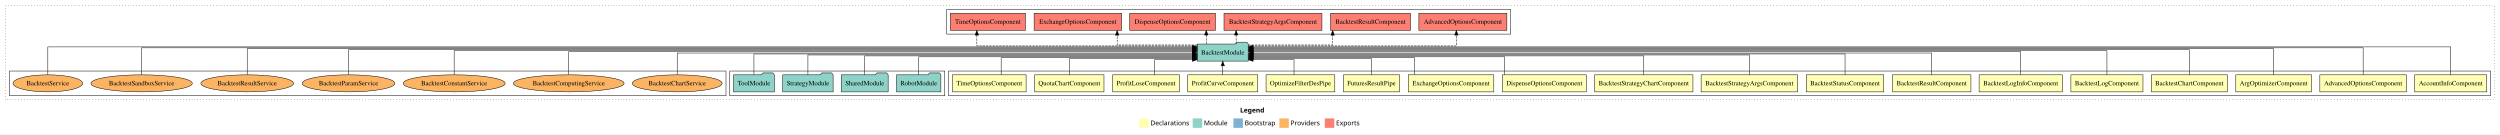
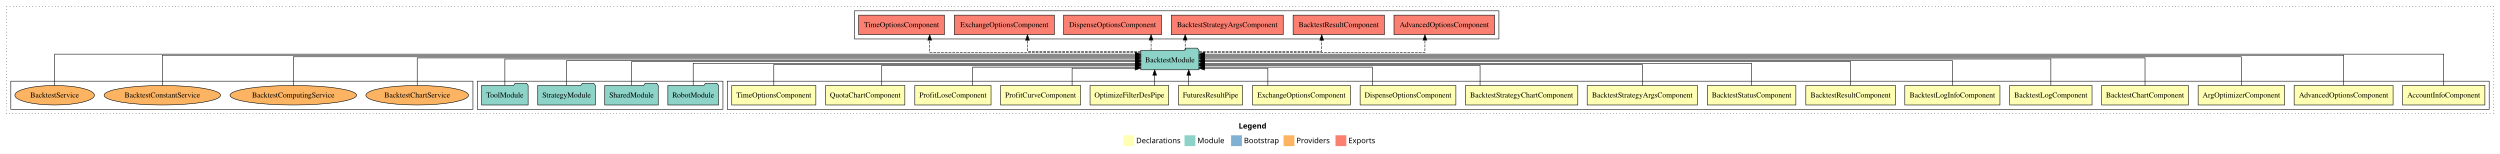
- <svg xmlns="http://www.w3.org/2000/svg" width="5279pt" height="284pt" viewBox="0.00 0.00 5279.00 284.00">
+ <svg xmlns="http://www.w3.org/2000/svg" width="4620pt" height="284pt" viewBox="0.00 0.00 4620.00 284.00">
  <g id="graph0" class="graph" transform="scale(1 1) rotate(0) translate(4 280)">
-     <polygon fill="#ffffff" stroke="transparent" points="-4,4 -4,-280 5275,-280 5275,4 -4,4" />
-     <text text-anchor="start" x="2614.509" y="-42.4" font-family="sans-serif" font-weight="bold" font-size="14.00" fill="#000000">Legend</text>
-     <polygon fill="#ffffb3" stroke="transparent" points="2401.5,-10 2401.5,-30 2421.5,-30 2421.5,-10 2401.5,-10" />
-     <text text-anchor="start" x="2425.129" y="-15.4" font-family="sans-serif" font-size="14.00" fill="#000000">  Declarations</text>
-     <polygon fill="#8dd3c7" stroke="transparent" points="2514.5,-10 2514.5,-30 2534.5,-30 2534.5,-10 2514.5,-10" />
-     <text text-anchor="start" x="2538.225" y="-15.4" font-family="sans-serif" font-size="14.00" fill="#000000">  Module</text>
-     <polygon fill="#80b1d3" stroke="transparent" points="2600.5,-10 2600.5,-30 2620.5,-30 2620.5,-10 2600.5,-10" />
-     <text text-anchor="start" x="2624.281" y="-15.4" font-family="sans-serif" font-size="14.00" fill="#000000">  Bootstrap</text>
-     <polygon fill="#fdb462" stroke="transparent" points="2697.5,-10 2697.5,-30 2717.5,-30 2717.5,-10 2697.5,-10" />
-     <text text-anchor="start" x="2721.173" y="-15.4" font-family="sans-serif" font-size="14.00" fill="#000000">  Providers</text>
-     <polygon fill="#fb8072" stroke="transparent" points="2793.5,-10 2793.5,-30 2813.5,-30 2813.5,-10 2793.5,-10" />
-     <text text-anchor="start" x="2817.226" y="-15.4" font-family="sans-serif" font-size="14.00" fill="#000000">  Exports</text>
+     <polygon fill="#ffffff" stroke="transparent" points="-4,4 -4,-280 4616,-280 4616,4 -4,4" />
+     <text text-anchor="start" x="2285.009" y="-42.4" font-family="sans-serif" font-weight="bold" font-size="14.00" fill="#000000">Legend</text>
+     <polygon fill="#ffffb3" stroke="transparent" points="2072,-10 2072,-30 2092,-30 2092,-10 2072,-10" />
+     <text text-anchor="start" x="2095.629" y="-15.4" font-family="sans-serif" font-size="14.00" fill="#000000">  Declarations</text>
+     <polygon fill="#8dd3c7" stroke="transparent" points="2185,-10 2185,-30 2205,-30 2205,-10 2185,-10" />
+     <text text-anchor="start" x="2208.725" y="-15.4" font-family="sans-serif" font-size="14.00" fill="#000000">  Module</text>
+     <polygon fill="#80b1d3" stroke="transparent" points="2271,-10 2271,-30 2291,-30 2291,-10 2271,-10" />
+     <text text-anchor="start" x="2294.781" y="-15.4" font-family="sans-serif" font-size="14.00" fill="#000000">  Bootstrap</text>
+     <polygon fill="#fdb462" stroke="transparent" points="2368,-10 2368,-30 2388,-30 2388,-10 2368,-10" />
+     <text text-anchor="start" x="2391.673" y="-15.4" font-family="sans-serif" font-size="14.00" fill="#000000">  Providers</text>
+     <polygon fill="#fb8072" stroke="transparent" points="2464,-10 2464,-30 2484,-30 2484,-10 2464,-10" />
+     <text text-anchor="start" x="2487.726" y="-15.4" font-family="sans-serif" font-size="14.00" fill="#000000">  Exports</text>
    <g id="clust1" class="cluster">
-       <polygon fill="none" stroke="#000000" stroke-dasharray="1,5" points="8,-70 8,-268 5263,-268 5263,-70 8,-70" />
+       <polygon fill="none" stroke="#000000" stroke-dasharray="1,5" points="8,-70 8,-268 4604,-268 4604,-70 8,-70" />
    </g>
    <g id="clust2" class="cluster">
-       <polygon fill="none" stroke="#000000" points="1999,-78 1999,-130 5255,-130 5255,-78 1999,-78" />
+       <polygon fill="none" stroke="#000000" points="1340,-78 1340,-130 4596,-130 4596,-78 1340,-78" />
    </g>
    <g id="clust21" class="cluster">
-       <polygon fill="none" stroke="#000000" points="1537,-78 1537,-130 1991,-130 1991,-78 1537,-78" />
+       <polygon fill="none" stroke="#000000" points="878,-78 878,-130 1332,-130 1332,-78 878,-78" />
    </g>
    <g id="clust22" class="cluster">
-       <polygon fill="none" stroke="#000000" points="1995,-208 1995,-260 3186,-260 3186,-208 1995,-208" />
+       <polygon fill="none" stroke="#000000" points="1575,-208 1575,-260 2766,-260 2766,-208 1575,-208" />
    </g>
    <g id="clust24" class="cluster">
-       <polygon fill="none" stroke="#000000" points="16,-78 16,-130 1529,-130 1529,-78 16,-78" />
+       <polygon fill="none" stroke="#000000" points="16,-78 16,-130 870,-130 870,-78 16,-78" />
    </g>
    <g id="node1" class="node">
-       <polygon fill="#ffffb3" stroke="#000000" points="5247.08,-122 5094.92,-122 5094.92,-86 5247.08,-86 5247.08,-122" />
-       <text text-anchor="middle" x="5171" y="-99.8" font-family="Times,serif" font-size="14.00" fill="#000000">AccountInfoComponent</text>
+       <polygon fill="#ffffb3" stroke="#000000" points="4588.08,-122 4435.92,-122 4435.92,-86 4588.08,-86 4588.08,-122" />
+       <text text-anchor="middle" x="4512" y="-99.8" font-family="Times,serif" font-size="14.00" fill="#000000">AccountInfoComponent</text>
    </g>
    <g id="node19" class="node">
-       <polygon fill="#8dd3c7" stroke="#000000" points="2631.756,-187 2628.756,-191 2607.756,-191 2604.756,-187 2524.244,-187 2524.244,-151 2631.756,-151 2631.756,-187" />
-       <text text-anchor="middle" x="2578" y="-164.8" font-family="Times,serif" font-size="14.00" fill="#000000">BacktestModule</text>
+       <polygon fill="#8dd3c7" stroke="#000000" points="2211.756,-187 2208.756,-191 2187.756,-191 2184.756,-187 2104.244,-187 2104.244,-151 2211.756,-151 2211.756,-187" />
+       <text text-anchor="middle" x="2158" y="-164.8" font-family="Times,serif" font-size="14.00" fill="#000000">BacktestModule</text>
    </g>
    <g id="edge1" class="edge">
-       <path fill="none" stroke="#000000" d="M5171,-122.248C5171,-145.018 5171,-181 5171,-181 5171,-181 2641.86,-181 2641.86,-181" />
-       <polygon fill="#000000" stroke="#000000" points="2641.86,-177.5 2631.86,-181 2641.86,-184.5 2641.86,-177.5" />
+       <path fill="none" stroke="#000000" d="M4512,-122.011C4512,-144.485 4512,-180 4512,-180 4512,-180 2221.872,-180 2221.872,-180" />
+       <polygon fill="#000000" stroke="#000000" points="2221.872,-176.5 2211.872,-180 2221.872,-183.5 2221.872,-176.5" />
    </g>
    <g id="node2" class="node">
-       <polygon fill="#ffffb3" stroke="#000000" points="5077.416,-122 4894.584,-122 4894.584,-86 5077.416,-86 5077.416,-122" />
-       <text text-anchor="middle" x="4986" y="-99.8" font-family="Times,serif" font-size="14.00" fill="#000000">AdvancedOptionsComponent</text>
+       <polygon fill="#ffffb3" stroke="#000000" points="4418.416,-122 4235.584,-122 4235.584,-86 4418.416,-86 4418.416,-122" />
+       <text text-anchor="middle" x="4327" y="-99.8" font-family="Times,serif" font-size="14.00" fill="#000000">AdvancedOptionsComponent</text>
    </g>
    <g id="edge2" class="edge">
-       <path fill="none" stroke="#000000" d="M4986,-122.155C4986,-144.352 4986,-179 4986,-179 4986,-179 2641.957,-179 2641.957,-179" />
-       <polygon fill="#000000" stroke="#000000" points="2641.957,-175.5 2631.957,-179 2641.957,-182.5 2641.957,-175.5" />
+       <path fill="none" stroke="#000000" d="M4327,-122.292C4327,-144.206 4327,-178 4327,-178 4327,-178 2221.886,-178 2221.886,-178" />
+       <polygon fill="#000000" stroke="#000000" points="2221.886,-174.5 2211.886,-178 2221.886,-181.5 2221.886,-174.5" />
    </g>
    <g id="node3" class="node">
-       <polygon fill="#ffffb3" stroke="#000000" points="4876.859,-122 4717.141,-122 4717.141,-86 4876.859,-86 4876.859,-122" />
-       <text text-anchor="middle" x="4797" y="-99.8" font-family="Times,serif" font-size="14.00" fill="#000000">ArgOptimizerComponent</text>
+       <polygon fill="#ffffb3" stroke="#000000" points="4217.859,-122 4058.142,-122 4058.142,-86 4217.859,-86 4217.859,-122" />
+       <text text-anchor="middle" x="4138" y="-99.8" font-family="Times,serif" font-size="14.00" fill="#000000">ArgOptimizerComponent</text>
    </g>
    <g id="edge3" class="edge">
-       <path fill="none" stroke="#000000" d="M4797,-122.045C4797,-143.662 4797,-177 4797,-177 4797,-177 2642.026,-177 2642.026,-177" />
-       <polygon fill="#000000" stroke="#000000" points="2642.026,-173.5 2632.026,-177 2642.026,-180.5 2642.026,-173.5" />
+       <path fill="none" stroke="#000000" d="M4138,-122.284C4138,-143.321 4138,-175 4138,-175 4138,-175 2221.987,-175 2221.987,-175" />
+       <polygon fill="#000000" stroke="#000000" points="2221.987,-171.5 2211.987,-175 2221.987,-178.5 2221.987,-171.5" />
    </g>
    <g id="node4" class="node">
-       <polygon fill="#ffffb3" stroke="#000000" points="4699.141,-122 4538.859,-122 4538.859,-86 4699.141,-86 4699.141,-122" />
-       <text text-anchor="middle" x="4619" y="-99.8" font-family="Times,serif" font-size="14.00" fill="#000000">BacktestChartComponent</text>
+       <polygon fill="#ffffb3" stroke="#000000" points="4040.141,-122 3879.859,-122 3879.859,-86 4040.141,-86 4040.141,-122" />
+       <text text-anchor="middle" x="3960" y="-99.8" font-family="Times,serif" font-size="14.00" fill="#000000">BacktestChartComponent</text>
    </g>
    <g id="edge4" class="edge">
-       <path fill="none" stroke="#000000" d="M4619,-122.284C4619,-143.321 4619,-175 4619,-175 4619,-175 2641.804,-175 2641.804,-175" />
-       <polygon fill="#000000" stroke="#000000" points="2641.804,-171.5 2631.804,-175 2641.804,-178.5 2641.804,-171.5" />
+       <path fill="none" stroke="#000000" d="M3960,-122.129C3960,-142.572 3960,-173 3960,-173 3960,-173 2221.93,-173 2221.93,-173" />
+       <polygon fill="#000000" stroke="#000000" points="2221.93,-169.5 2211.93,-173 2221.93,-176.5 2221.93,-169.5" />
    </g>
    <g id="node5" class="node">
-       <polygon fill="#ffffb3" stroke="#000000" points="4521.091,-122 4368.909,-122 4368.909,-86 4521.091,-86 4521.091,-122" />
-       <text text-anchor="middle" x="4445" y="-99.8" font-family="Times,serif" font-size="14.00" fill="#000000">BacktestLogComponent</text>
+       <polygon fill="#ffffb3" stroke="#000000" points="3862.091,-122 3709.909,-122 3709.909,-86 3862.091,-86 3862.091,-122" />
+       <text text-anchor="middle" x="3786" y="-99.8" font-family="Times,serif" font-size="14.00" fill="#000000">BacktestLogComponent</text>
    </g>
    <g id="edge5" class="edge">
-       <path fill="none" stroke="#000000" d="M4445,-122.129C4445,-142.572 4445,-173 4445,-173 4445,-173 2641.862,-173 2641.862,-173" />
-       <polygon fill="#000000" stroke="#000000" points="2641.862,-169.5 2631.862,-173 2641.862,-176.5 2641.862,-169.5" />
+       <path fill="none" stroke="#000000" d="M3786,-122.308C3786,-142.145 3786,-171 3786,-171 3786,-171 2222.166,-171 2222.166,-171" />
+       <polygon fill="#000000" stroke="#000000" points="2222.166,-167.5 2212.166,-171 2222.166,-174.5 2222.166,-167.5" />
    </g>
    <g id="node6" class="node">
-       <polygon fill="#ffffb3" stroke="#000000" points="4350.913,-122 4175.087,-122 4175.087,-86 4350.913,-86 4350.913,-122" />
-       <text text-anchor="middle" x="4263" y="-99.8" font-family="Times,serif" font-size="14.00" fill="#000000">BacktestLogInfoComponent</text>
+       <polygon fill="#ffffb3" stroke="#000000" points="3691.913,-122 3516.087,-122 3516.087,-86 3691.913,-86 3691.913,-122" />
+       <text text-anchor="middle" x="3604" y="-99.8" font-family="Times,serif" font-size="14.00" fill="#000000">BacktestLogInfoComponent</text>
    </g>
    <g id="edge6" class="edge">
-       <path fill="none" stroke="#000000" d="M4263,-122.308C4263,-142.145 4263,-171 4263,-171 4263,-171 2642.155,-171 2642.155,-171" />
-       <polygon fill="#000000" stroke="#000000" points="2642.155,-167.5 2632.155,-171 2642.155,-174.5 2642.155,-167.5" />
+       <path fill="none" stroke="#000000" d="M3604,-122.169C3604,-141.09 3604,-168 3604,-168 3604,-168 2222.046,-168 2222.046,-168" />
+       <polygon fill="#000000" stroke="#000000" points="2222.046,-164.5 2212.046,-168 2222.046,-171.5 2222.046,-164.5" />
    </g>
    <g id="node7" class="node">
-       <polygon fill="#ffffb3" stroke="#000000" points="4157.816,-122 3992.184,-122 3992.184,-86 4157.816,-86 4157.816,-122" />
-       <text text-anchor="middle" x="4075" y="-99.8" font-family="Times,serif" font-size="14.00" fill="#000000">BacktestResultComponent</text>
+       <polygon fill="#ffffb3" stroke="#000000" points="3498.816,-122 3333.184,-122 3333.184,-86 3498.816,-86 3498.816,-122" />
+       <text text-anchor="middle" x="3416" y="-99.8" font-family="Times,serif" font-size="14.00" fill="#000000">BacktestResultComponent</text>
    </g>
    <g id="edge7" class="edge">
-       <path fill="none" stroke="#000000" d="M4075,-122.169C4075,-141.09 4075,-168 4075,-168 4075,-168 2642.163,-168 2642.163,-168" />
-       <polygon fill="#000000" stroke="#000000" points="2642.164,-164.5 2632.163,-168 2642.163,-171.5 2642.164,-164.5" />
+       <path fill="none" stroke="#000000" d="M3416,-122.267C3416,-140.555 3416,-166 3416,-166 3416,-166 2222.055,-166 2222.055,-166" />
+       <polygon fill="#000000" stroke="#000000" points="2222.055,-162.5 2212.055,-166 2222.055,-169.5 2222.055,-162.5" />
    </g>
    <g id="node8" class="node">
-       <polygon fill="#ffffb3" stroke="#000000" points="3973.762,-122 3810.238,-122 3810.238,-86 3973.762,-86 3973.762,-122" />
-       <text text-anchor="middle" x="3892" y="-99.8" font-family="Times,serif" font-size="14.00" fill="#000000">BacktestStatusComponent</text>
+       <polygon fill="#ffffb3" stroke="#000000" points="3314.762,-122 3151.238,-122 3151.238,-86 3314.762,-86 3314.762,-122" />
+       <text text-anchor="middle" x="3233" y="-99.8" font-family="Times,serif" font-size="14.00" fill="#000000">BacktestStatusComponent</text>
    </g>
    <g id="edge8" class="edge">
-       <path fill="none" stroke="#000000" d="M3892,-122.267C3892,-140.555 3892,-166 3892,-166 3892,-166 2641.96,-166 2641.96,-166" />
-       <polygon fill="#000000" stroke="#000000" points="2641.96,-162.5 2631.96,-166 2641.96,-169.5 2641.96,-162.5" />
+       <path fill="none" stroke="#000000" d="M3233,-122.022C3233,-139.373 3233,-163 3233,-163 3233,-163 2222.046,-163 2222.046,-163" />
+       <polygon fill="#000000" stroke="#000000" points="2222.046,-159.5 2212.046,-163 2222.046,-166.5 2222.046,-159.5" />
    </g>
    <g id="node9" class="node">
-       <polygon fill="#ffffb3" stroke="#000000" points="3791.904,-122 3588.096,-122 3588.096,-86 3791.904,-86 3791.904,-122" />
-       <text text-anchor="middle" x="3690" y="-99.8" font-family="Times,serif" font-size="14.00" fill="#000000">BacktestStrategyArgsComponent</text>
+       <polygon fill="#ffffb3" stroke="#000000" points="3132.904,-122 2929.096,-122 2929.096,-86 3132.904,-86 3132.904,-122" />
+       <text text-anchor="middle" x="3031" y="-99.8" font-family="Times,serif" font-size="14.00" fill="#000000">BacktestStrategyArgsComponent</text>
    </g>
    <g id="edge9" class="edge">
-       <path fill="none" stroke="#000000" d="M3690,-122.002C3690,-139.675 3690,-164 3690,-164 3690,-164 2642.01,-164 2642.01,-164" />
-       <polygon fill="#000000" stroke="#000000" points="2642.01,-160.5 2632.01,-164 2642.01,-167.5 2642.01,-160.5" />
+       <path fill="none" stroke="#000000" d="M3031,-122.035C3031,-138.734 3031,-161 3031,-161 3031,-161 2221.951,-161 2221.951,-161" />
+       <polygon fill="#000000" stroke="#000000" points="2221.951,-157.5 2211.951,-161 2221.951,-164.5 2221.951,-157.5" />
    </g>
    <g id="node10" class="node">
-       <polygon fill="#ffffb3" stroke="#000000" points="3570.795,-122 3363.205,-122 3363.205,-86 3570.795,-86 3570.795,-122" />
-       <text text-anchor="middle" x="3467" y="-99.8" font-family="Times,serif" font-size="14.00" fill="#000000">BacktestStrategyChartComponent</text>
+       <polygon fill="#ffffb3" stroke="#000000" points="2911.795,-122 2704.205,-122 2704.205,-86 2911.795,-86 2911.795,-122" />
+       <text text-anchor="middle" x="2808" y="-99.8" font-family="Times,serif" font-size="14.00" fill="#000000">BacktestStrategyChartComponent</text>
    </g>
    <g id="edge10" class="edge">
-       <path fill="none" stroke="#000000" d="M3467,-122.034C3467,-139.06 3467,-162 3467,-162 3467,-162 2641.94,-162 2641.94,-162" />
-       <polygon fill="#000000" stroke="#000000" points="2641.94,-158.5 2631.94,-162 2641.94,-165.5 2641.94,-158.5" />
+       <path fill="none" stroke="#000000" d="M2731.155,-122.009C2731.155,-138.049 2731.155,-159 2731.155,-159 2731.155,-159 2221.921,-159 2221.921,-159" />
+       <polygon fill="#000000" stroke="#000000" points="2221.921,-155.5 2211.921,-159 2221.921,-162.5 2221.921,-155.5" />
    </g>
    <g id="node11" class="node">
-       <polygon fill="#ffffb3" stroke="#000000" points="3345.48,-122 3168.52,-122 3168.52,-86 3345.48,-86 3345.48,-122" />
-       <text text-anchor="middle" x="3257" y="-99.8" font-family="Times,serif" font-size="14.00" fill="#000000">DispenseOptionsComponent</text>
+       <polygon fill="#ffffb3" stroke="#000000" points="2686.48,-122 2509.52,-122 2509.52,-86 2686.48,-86 2686.48,-122" />
+       <text text-anchor="middle" x="2598" y="-99.8" font-family="Times,serif" font-size="14.00" fill="#000000">DispenseOptionsComponent</text>
    </g>
    <g id="edge11" class="edge">
-       <path fill="none" stroke="#000000" d="M3173.234,-122.027C3173.234,-138.398 3173.234,-160 3173.234,-160 3173.234,-160 2641.873,-160 2641.873,-160" />
-       <polygon fill="#000000" stroke="#000000" points="2641.873,-156.5 2631.873,-160 2641.873,-163.5 2641.873,-156.5" />
+       <path fill="none" stroke="#000000" d="M2531.959,-122.187C2531.959,-137.182 2531.959,-156 2531.959,-156 2531.959,-156 2221.977,-156 2221.977,-156" />
+       <polygon fill="#000000" stroke="#000000" points="2221.977,-152.5 2211.977,-156 2221.977,-159.5 2221.977,-152.5" />
    </g>
    <g id="node12" class="node">
-       <polygon fill="#ffffb3" stroke="#000000" points="3150.361,-122 2969.639,-122 2969.639,-86 3150.361,-86 3150.361,-122" />
-       <text text-anchor="middle" x="3060" y="-99.8" font-family="Times,serif" font-size="14.00" fill="#000000">ExchangeOptionsComponent</text>
+       <polygon fill="#ffffb3" stroke="#000000" points="2491.361,-122 2310.639,-122 2310.639,-86 2491.361,-86 2491.361,-122" />
+       <text text-anchor="middle" x="2401" y="-99.8" font-family="Times,serif" font-size="14.00" fill="#000000">ExchangeOptionsComponent</text>
    </g>
    <g id="edge12" class="edge">
-       <path fill="none" stroke="#000000" d="M2983.225,-122.282C2983.225,-137.948 2983.225,-158 2983.225,-158 2983.225,-158 2641.811,-158 2641.811,-158" />
-       <polygon fill="#000000" stroke="#000000" points="2641.811,-154.5 2631.811,-158 2641.811,-161.5 2641.811,-154.5" />
+       <path fill="none" stroke="#000000" d="M2339.011,-122.051C2339.011,-136.373 2339.011,-154 2339.011,-154 2339.011,-154 2221.819,-154 2221.819,-154" />
+       <polygon fill="#000000" stroke="#000000" points="2221.819,-150.5 2211.819,-154 2221.819,-157.5 2221.819,-150.5" />
    </g>
    <g id="node13" class="node">
-       <polygon fill="#ffffb3" stroke="#000000" points="2951.158,-122 2832.842,-122 2832.842,-86 2951.158,-86 2951.158,-122" />
-       <text text-anchor="middle" x="2892" y="-99.8" font-family="Times,serif" font-size="14.00" fill="#000000">FuturesResultPipe</text>
+       <polygon fill="#ffffb3" stroke="#000000" points="2292.158,-122 2173.842,-122 2173.842,-86 2292.158,-86 2292.158,-122" />
+       <text text-anchor="middle" x="2233" y="-99.8" font-family="Times,serif" font-size="14.00" fill="#000000">FuturesResultPipe</text>
    </g>
    <g id="edge13" class="edge">
-       <path fill="none" stroke="#000000" d="M2892,-122.187C2892,-137.182 2892,-156 2892,-156 2892,-156 2641.979,-156 2641.979,-156" />
-       <polygon fill="#000000" stroke="#000000" points="2641.979,-152.5 2631.979,-156 2641.979,-159.5 2641.979,-152.5" />
+       <path fill="none" stroke="#000000" d="M2192.775,-122.106C2192.775,-122.106 2192.775,-140.991 2192.775,-140.991" />
+       <polygon fill="#000000" stroke="#000000" points="2189.275,-140.991 2192.775,-150.991 2196.275,-140.991 2189.275,-140.991" />
    </g>
    <g id="node14" class="node">
-       <polygon fill="#ffffb3" stroke="#000000" points="2814.581,-122 2669.419,-122 2669.419,-86 2814.581,-86 2814.581,-122" />
-       <text text-anchor="middle" x="2742" y="-99.8" font-family="Times,serif" font-size="14.00" fill="#000000">OptimizeFilterDesPipe</text>
+       <polygon fill="#ffffb3" stroke="#000000" points="2155.581,-122 2010.419,-122 2010.419,-86 2155.581,-86 2155.581,-122" />
+       <text text-anchor="middle" x="2083" y="-99.8" font-family="Times,serif" font-size="14.00" fill="#000000">OptimizeFilterDesPipe</text>
    </g>
    <g id="edge14" class="edge">
-       <path fill="none" stroke="#000000" d="M2728.456,-122.051C2728.456,-136.373 2728.456,-154 2728.456,-154 2728.456,-154 2641.893,-154 2641.893,-154" />
-       <polygon fill="#000000" stroke="#000000" points="2641.893,-150.5 2631.893,-154 2641.893,-157.5 2641.893,-150.5" />
+       <path fill="none" stroke="#000000" d="M2129.831,-122.106C2129.831,-122.106 2129.831,-140.991 2129.831,-140.991" />
+       <polygon fill="#000000" stroke="#000000" points="2126.331,-140.991 2129.831,-150.991 2133.331,-140.991 2126.331,-140.991" />
    </g>
    <g id="node15" class="node">
-       <polygon fill="#ffffb3" stroke="#000000" points="2651.93,-122 2504.07,-122 2504.07,-86 2651.93,-86 2651.93,-122" />
-       <text text-anchor="middle" x="2578" y="-99.8" font-family="Times,serif" font-size="14.00" fill="#000000">ProfitCurveComponent</text>
+       <polygon fill="#ffffb3" stroke="#000000" points="1992.93,-122 1845.07,-122 1845.07,-86 1992.93,-86 1992.93,-122" />
+       <text text-anchor="middle" x="1919" y="-99.8" font-family="Times,serif" font-size="14.00" fill="#000000">ProfitCurveComponent</text>
    </g>
    <g id="edge15" class="edge">
-       <path fill="none" stroke="#000000" d="M2578,-122.106C2578,-122.106 2578,-140.991 2578,-140.991" />
-       <polygon fill="#000000" stroke="#000000" points="2574.5,-140.991 2578,-150.991 2581.5,-140.991 2574.5,-140.991" />
+       <path fill="none" stroke="#000000" d="M1977.237,-122.051C1977.237,-136.373 1977.237,-154 1977.237,-154 1977.237,-154 2093.765,-154 2093.765,-154" />
+       <polygon fill="#000000" stroke="#000000" points="2093.765,-157.5 2103.765,-154 2093.765,-150.5 2093.765,-157.5" />
    </g>
    <g id="node16" class="node">
-       <polygon fill="#ffffb3" stroke="#000000" points="2486.43,-122 2345.57,-122 2345.57,-86 2486.43,-86 2486.43,-122" />
-       <text text-anchor="middle" x="2416" y="-99.8" font-family="Times,serif" font-size="14.00" fill="#000000">ProfitLoseComponent</text>
+       <polygon fill="#ffffb3" stroke="#000000" points="1827.43,-122 1686.57,-122 1686.57,-86 1827.43,-86 1827.43,-122" />
+       <text text-anchor="middle" x="1757" y="-99.8" font-family="Times,serif" font-size="14.00" fill="#000000">ProfitLoseComponent</text>
    </g>
    <g id="edge16" class="edge">
-       <path fill="none" stroke="#000000" d="M2433.987,-122.051C2433.987,-136.373 2433.987,-154 2433.987,-154 2433.987,-154 2513.965,-154 2513.965,-154" />
-       <polygon fill="#000000" stroke="#000000" points="2513.965,-157.5 2523.965,-154 2513.965,-150.5 2513.965,-157.5" />
+       <path fill="none" stroke="#000000" d="M1793.517,-122.187C1793.517,-137.182 1793.517,-156 1793.517,-156 1793.517,-156 2094.219,-156 2094.219,-156" />
+       <polygon fill="#000000" stroke="#000000" points="2094.219,-159.5 2104.219,-156 2094.219,-152.5 2094.219,-159.5" />
    </g>
    <g id="node17" class="node">
-       <polygon fill="#ffffb3" stroke="#000000" points="2327.147,-122 2180.853,-122 2180.853,-86 2327.147,-86 2327.147,-122" />
-       <text text-anchor="middle" x="2254" y="-99.8" font-family="Times,serif" font-size="14.00" fill="#000000">QuotaChartComponent</text>
+       <polygon fill="#ffffb3" stroke="#000000" points="1668.147,-122 1521.853,-122 1521.853,-86 1668.147,-86 1668.147,-122" />
+       <text text-anchor="middle" x="1595" y="-99.8" font-family="Times,serif" font-size="14.00" fill="#000000">QuotaChartComponent</text>
    </g>
    <g id="edge17" class="edge">
-       <path fill="none" stroke="#000000" d="M2254,-122.187C2254,-137.182 2254,-156 2254,-156 2254,-156 2514.134,-156 2514.134,-156" />
-       <polygon fill="#000000" stroke="#000000" points="2514.134,-159.5 2524.134,-156 2514.134,-152.5 2514.134,-159.5" />
+       <path fill="none" stroke="#000000" d="M1625.483,-122.009C1625.483,-138.049 1625.483,-159 1625.483,-159 1625.483,-159 2094.009,-159 2094.009,-159" />
+       <polygon fill="#000000" stroke="#000000" points="2094.009,-162.5 2104.009,-159 2094.009,-155.5 2094.009,-162.5" />
    </g>
    <g id="node18" class="node">
-       <polygon fill="#ffffb3" stroke="#000000" points="2162.713,-122 2007.287,-122 2007.287,-86 2162.713,-86 2162.713,-122" />
-       <text text-anchor="middle" x="2085" y="-99.8" font-family="Times,serif" font-size="14.00" fill="#000000">TimeOptionsComponent</text>
+       <polygon fill="#ffffb3" stroke="#000000" points="1503.713,-122 1348.287,-122 1348.287,-86 1503.713,-86 1503.713,-122" />
+       <text text-anchor="middle" x="1426" y="-99.8" font-family="Times,serif" font-size="14.00" fill="#000000">TimeOptionsComponent</text>
    </g>
    <g id="edge18" class="edge">
-       <path fill="none" stroke="#000000" d="M2110.035,-122.282C2110.035,-137.948 2110.035,-158 2110.035,-158 2110.035,-158 2513.861,-158 2513.861,-158" />
-       <polygon fill="#000000" stroke="#000000" points="2513.861,-161.5 2523.861,-158 2513.861,-154.5 2513.861,-161.5" />
+       <path fill="none" stroke="#000000" d="M1426,-122.035C1426,-138.734 1426,-161 1426,-161 1426,-161 2094.174,-161 2094.174,-161" />
+       <polygon fill="#000000" stroke="#000000" points="2094.174,-164.5 2104.174,-161 2094.174,-157.5 2094.174,-164.5" />
    </g>
    <g id="node24" class="node">
-       <polygon fill="#fb8072" stroke="#000000" points="3177.915,-252 2992.085,-252 2992.085,-216 3177.915,-216 3177.915,-252" />
-       <text text-anchor="middle" x="3085" y="-229.8" font-family="Times,serif" font-size="14.00" fill="#000000">AdvancedOptionsComponent </text>
+       <polygon fill="#fb8072" stroke="#000000" points="2757.915,-252 2572.085,-252 2572.085,-216 2757.915,-216 2757.915,-252" />
+       <text text-anchor="middle" x="2665" y="-229.8" font-family="Times,serif" font-size="14.00" fill="#000000">AdvancedOptionsComponent </text>
    </g>
    <g id="edge23" class="edge">
-       <path fill="none" stroke="#000000" stroke-dasharray="5,2" d="M2632.196,-183C2760.325,-183 3071.236,-183 3071.236,-183 3071.236,-183 3071.236,-205.876 3071.236,-205.876" />
-       <polygon fill="#000000" stroke="#000000" points="3067.737,-205.876 3071.236,-215.876 3074.737,-205.876 3067.737,-205.876" />
+       <path fill="none" stroke="#000000" stroke-dasharray="5,2" d="M2212.06,-183C2335.847,-183 2629.266,-183 2629.266,-183 2629.266,-183 2629.266,-205.876 2629.266,-205.876" />
+       <polygon fill="#000000" stroke="#000000" points="2625.766,-205.876 2629.266,-215.876 2632.766,-205.876 2625.766,-205.876" />
    </g>
    <g id="node25" class="node">
-       <polygon fill="#fb8072" stroke="#000000" points="2974.316,-252 2805.684,-252 2805.684,-216 2974.316,-216 2974.316,-252" />
-       <text text-anchor="middle" x="2890" y="-229.8" font-family="Times,serif" font-size="14.00" fill="#000000">BacktestResultComponent </text>
+       <polygon fill="#fb8072" stroke="#000000" points="2554.316,-252 2385.684,-252 2385.684,-216 2554.316,-216 2554.316,-252" />
+       <text text-anchor="middle" x="2470" y="-229.8" font-family="Times,serif" font-size="14.00" fill="#000000">BacktestResultComponent </text>
    </g>
    <g id="edge24" class="edge">
-       <path fill="none" stroke="#000000" stroke-dasharray="5,2" d="M2631.824,-185C2700.379,-185 2810.066,-185 2810.066,-185 2810.066,-185 2810.066,-205.754 2810.066,-205.754" />
-       <polygon fill="#000000" stroke="#000000" points="2806.566,-205.754 2810.066,-215.754 2813.566,-205.754 2806.566,-205.754" />
+       <path fill="none" stroke="#000000" stroke-dasharray="5,2" d="M2212.085,-185C2293.599,-185 2438.511,-185 2438.511,-185 2438.511,-185 2438.511,-205.754 2438.511,-205.754" />
+       <polygon fill="#000000" stroke="#000000" points="2435.012,-205.754 2438.511,-215.754 2442.012,-205.754 2435.012,-205.754" />
    </g>
    <g id="node26" class="node">
-       <polygon fill="#fb8072" stroke="#000000" points="2787.404,-252 2580.596,-252 2580.596,-216 2787.404,-216 2787.404,-252" />
-       <text text-anchor="middle" x="2684" y="-229.8" font-family="Times,serif" font-size="14.00" fill="#000000">BacktestStrategyArgsComponent </text>
+       <polygon fill="#fb8072" stroke="#000000" points="2367.404,-252 2160.596,-252 2160.596,-216 2367.404,-216 2367.404,-252" />
+       <text text-anchor="middle" x="2264" y="-229.8" font-family="Times,serif" font-size="14.00" fill="#000000">BacktestStrategyArgsComponent </text>
    </g>
    <g id="edge25" class="edge">
-       <path fill="none" stroke="#000000" stroke-dasharray="5,2" d="M2606.213,-187.106C2606.213,-187.106 2606.213,-205.991 2606.213,-205.991" />
-       <polygon fill="#000000" stroke="#000000" points="2602.713,-205.991 2606.213,-215.991 2609.713,-205.991 2602.713,-205.991" />
+       <path fill="none" stroke="#000000" stroke-dasharray="5,2" d="M2186.213,-187.106C2186.213,-187.106 2186.213,-205.991 2186.213,-205.991" />
+       <polygon fill="#000000" stroke="#000000" points="2182.713,-205.991 2186.213,-215.991 2189.713,-205.991 2182.713,-205.991" />
    </g>
    <g id="node27" class="node">
-       <polygon fill="#fb8072" stroke="#000000" points="2562.481,-252 2381.519,-252 2381.519,-216 2562.481,-216 2562.481,-252" />
-       <text text-anchor="middle" x="2472" y="-229.8" font-family="Times,serif" font-size="14.00" fill="#000000">DispenseOptionsComponent </text>
+       <polygon fill="#fb8072" stroke="#000000" points="2142.481,-252 1961.519,-252 1961.519,-216 2142.481,-216 2142.481,-252" />
+       <text text-anchor="middle" x="2052" y="-229.8" font-family="Times,serif" font-size="14.00" fill="#000000">DispenseOptionsComponent </text>
    </g>
    <g id="edge26" class="edge">
-       <path fill="none" stroke="#000000" stroke-dasharray="5,2" d="M2543.181,-187.106C2543.181,-187.106 2543.181,-205.991 2543.181,-205.991" />
-       <polygon fill="#000000" stroke="#000000" points="2539.681,-205.991 2543.181,-215.991 2546.681,-205.991 2539.681,-205.991" />
+       <path fill="none" stroke="#000000" stroke-dasharray="5,2" d="M2123.181,-187.106C2123.181,-187.106 2123.181,-205.991 2123.181,-205.991" />
+       <polygon fill="#000000" stroke="#000000" points="2119.681,-205.991 2123.181,-215.991 2126.681,-205.991 2119.681,-205.991" />
    </g>
    <g id="node28" class="node">
-       <polygon fill="#fb8072" stroke="#000000" points="2364.362,-252 2179.638,-252 2179.638,-216 2364.362,-216 2364.362,-252" />
-       <text text-anchor="middle" x="2272" y="-229.8" font-family="Times,serif" font-size="14.00" fill="#000000">ExchangeOptionsComponent </text>
+       <polygon fill="#fb8072" stroke="#000000" points="1944.362,-252 1759.638,-252 1759.638,-216 1944.362,-216 1944.362,-252" />
+       <text text-anchor="middle" x="1852" y="-229.8" font-family="Times,serif" font-size="14.00" fill="#000000">ExchangeOptionsComponent </text>
    </g>
    <g id="edge27" class="edge">
-       <path fill="none" stroke="#000000" stroke-dasharray="5,2" d="M2524.014,-185C2458.011,-185 2354.983,-185 2354.983,-185 2354.983,-185 2354.983,-205.754 2354.983,-205.754" />
-       <polygon fill="#000000" stroke="#000000" points="2351.483,-205.754 2354.983,-215.754 2358.483,-205.754 2351.483,-205.754" />
+       <path fill="none" stroke="#000000" stroke-dasharray="5,2" d="M2104.089,-185C2027.066,-185 1894.733,-185 1894.733,-185 1894.733,-185 1894.733,-205.754 1894.733,-205.754" />
+       <polygon fill="#000000" stroke="#000000" points="1891.233,-205.754 1894.733,-215.754 1898.233,-205.754 1891.233,-205.754" />
    </g>
    <g id="node29" class="node">
-       <polygon fill="#fb8072" stroke="#000000" points="2161.213,-252 2002.786,-252 2002.786,-216 2161.213,-216 2161.213,-252" />
-       <text text-anchor="middle" x="2082" y="-229.8" font-family="Times,serif" font-size="14.00" fill="#000000">TimeOptionsComponent </text>
+       <polygon fill="#fb8072" stroke="#000000" points="1741.214,-252 1582.786,-252 1582.786,-216 1741.214,-216 1741.214,-252" />
+       <text text-anchor="middle" x="1662" y="-229.8" font-family="Times,serif" font-size="14.00" fill="#000000">TimeOptionsComponent </text>
    </g>
    <g id="edge28" class="edge">
-       <path fill="none" stroke="#000000" stroke-dasharray="5,2" d="M2523.897,-183C2390.895,-183 2058.715,-183 2058.715,-183 2058.715,-183 2058.715,-205.876 2058.715,-205.876" />
-       <polygon fill="#000000" stroke="#000000" points="2055.215,-205.876 2058.715,-215.876 2062.215,-205.876 2055.215,-205.876" />
+       <path fill="none" stroke="#000000" stroke-dasharray="5,2" d="M2104.009,-183C1985.702,-183 1714.071,-183 1714.071,-183 1714.071,-183 1714.071,-205.876 1714.071,-205.876" />
+       <polygon fill="#000000" stroke="#000000" points="1710.571,-205.876 1714.071,-215.876 1717.571,-205.876 1710.571,-205.876" />
    </g>
    <g id="node20" class="node">
-       <polygon fill="#8dd3c7" stroke="#000000" points="1982.777,-122 1979.777,-126 1958.777,-126 1955.777,-122 1889.223,-122 1889.223,-86 1982.777,-86 1982.777,-122" />
-       <text text-anchor="middle" x="1936" y="-99.8" font-family="Times,serif" font-size="14.00" fill="#000000">RobotModule</text>
+       <polygon fill="#8dd3c7" stroke="#000000" points="1323.777,-122 1320.777,-126 1299.777,-126 1296.777,-122 1230.223,-122 1230.223,-86 1323.777,-86 1323.777,-122" />
+       <text text-anchor="middle" x="1277" y="-99.8" font-family="Times,serif" font-size="14.00" fill="#000000">RobotModule</text>
    </g>
    <g id="edge19" class="edge">
-       <path fill="none" stroke="#000000" d="M1936,-122.027C1936,-138.398 1936,-160 1936,-160 1936,-160 2514.093,-160 2514.093,-160" />
-       <polygon fill="#000000" stroke="#000000" points="2514.093,-163.5 2524.093,-160 2514.093,-156.5 2514.093,-163.5" />
+       <path fill="none" stroke="#000000" d="M1277,-122.022C1277,-139.373 1277,-163 1277,-163 1277,-163 2094.216,-163 2094.216,-163" />
+       <polygon fill="#000000" stroke="#000000" points="2094.216,-166.5 2104.216,-163 2094.216,-159.5 2094.216,-166.5" />
    </g>
    <g id="node21" class="node">
-       <polygon fill="#8dd3c7" stroke="#000000" points="1871.423,-122 1868.423,-126 1847.423,-126 1844.423,-122 1772.577,-122 1772.577,-86 1871.423,-86 1871.423,-122" />
-       <text text-anchor="middle" x="1822" y="-99.8" font-family="Times,serif" font-size="14.00" fill="#000000">SharedModule</text>
+       <polygon fill="#8dd3c7" stroke="#000000" points="1212.423,-122 1209.423,-126 1188.423,-126 1185.423,-122 1113.577,-122 1113.577,-86 1212.423,-86 1212.423,-122" />
+       <text text-anchor="middle" x="1163" y="-99.8" font-family="Times,serif" font-size="14.00" fill="#000000">SharedModule</text>
    </g>
    <g id="edge20" class="edge">
-       <path fill="none" stroke="#000000" d="M1822,-122.034C1822,-139.06 1822,-162 1822,-162 1822,-162 2514.236,-162 2514.236,-162" />
-       <polygon fill="#000000" stroke="#000000" points="2514.236,-165.5 2524.236,-162 2514.236,-158.5 2514.236,-165.5" />
+       <path fill="none" stroke="#000000" d="M1163,-122.267C1163,-140.555 1163,-166 1163,-166 1163,-166 2094.152,-166 2094.152,-166" />
+       <polygon fill="#000000" stroke="#000000" points="2094.152,-169.5 2104.152,-166 2094.152,-162.5 2094.152,-169.5" />
    </g>
    <g id="node22" class="node">
-       <polygon fill="#8dd3c7" stroke="#000000" points="1755.204,-122 1752.204,-126 1731.204,-126 1728.204,-122 1648.796,-122 1648.796,-86 1755.204,-86 1755.204,-122" />
-       <text text-anchor="middle" x="1702" y="-99.8" font-family="Times,serif" font-size="14.00" fill="#000000">StrategyModule</text>
+       <polygon fill="#8dd3c7" stroke="#000000" points="1096.204,-122 1093.204,-126 1072.204,-126 1069.204,-122 989.796,-122 989.796,-86 1096.204,-86 1096.204,-122" />
+       <text text-anchor="middle" x="1043" y="-99.8" font-family="Times,serif" font-size="14.00" fill="#000000">StrategyModule</text>
    </g>
    <g id="edge21" class="edge">
-       <path fill="none" stroke="#000000" d="M1702,-122.002C1702,-139.675 1702,-164 1702,-164 1702,-164 2514.193,-164 2514.193,-164" />
-       <polygon fill="#000000" stroke="#000000" points="2514.193,-167.5 2524.193,-164 2514.193,-160.5 2514.193,-167.5" />
+       <path fill="none" stroke="#000000" d="M1043,-122.169C1043,-141.09 1043,-168 1043,-168 1043,-168 2094.221,-168 2094.221,-168" />
+       <polygon fill="#000000" stroke="#000000" points="2094.221,-171.5 2104.221,-168 2094.221,-164.5 2094.221,-171.5" />
    </g>
    <g id="node23" class="node">
-       <polygon fill="#8dd3c7" stroke="#000000" points="1630.993,-122 1627.993,-126 1606.993,-126 1603.993,-122 1545.007,-122 1545.007,-86 1630.993,-86 1630.993,-122" />
-       <text text-anchor="middle" x="1588" y="-99.8" font-family="Times,serif" font-size="14.00" fill="#000000">ToolModule</text>
+       <polygon fill="#8dd3c7" stroke="#000000" points="971.993,-122 968.993,-126 947.993,-126 944.993,-122 886.007,-122 886.007,-86 971.993,-86 971.993,-122" />
+       <text text-anchor="middle" x="929" y="-99.8" font-family="Times,serif" font-size="14.00" fill="#000000">ToolModule</text>
    </g>
    <g id="edge22" class="edge">
-       <path fill="none" stroke="#000000" d="M1588,-122.267C1588,-140.555 1588,-166 1588,-166 1588,-166 2514.07,-166 2514.07,-166" />
-       <polygon fill="#000000" stroke="#000000" points="2514.07,-169.5 2524.07,-166 2514.07,-162.5 2514.07,-169.5" />
+       <path fill="none" stroke="#000000" d="M929,-122.308C929,-142.145 929,-171 929,-171 929,-171 2094.004,-171 2094.004,-171" />
+       <polygon fill="#000000" stroke="#000000" points="2094.004,-174.5 2104.004,-171 2094.004,-167.5 2094.004,-174.5" />
    </g>
    <g id="node30" class="node">
-       <ellipse fill="#fdb462" stroke="#000000" cx="1426" cy="-104" rx="94.895" ry="18" />
-       <text text-anchor="middle" x="1426" y="-99.8" font-family="Times,serif" font-size="14.00" fill="#000000">BacktestChartService</text>
+       <ellipse fill="#fdb462" stroke="#000000" cx="767" cy="-104" rx="94.895" ry="18" />
+       <text text-anchor="middle" x="767" y="-99.8" font-family="Times,serif" font-size="14.00" fill="#000000">BacktestChartService</text>
    </g>
    <g id="edge29" class="edge">
-       <path fill="none" stroke="#000000" d="M1426,-122.169C1426,-141.09 1426,-168 1426,-168 1426,-168 2513.982,-168 2513.982,-168" />
-       <polygon fill="#000000" stroke="#000000" points="2513.982,-171.5 2523.982,-168 2513.982,-164.5 2513.982,-171.5" />
+       <path fill="none" stroke="#000000" d="M767,-122.129C767,-142.572 767,-173 767,-173 767,-173 2093.898,-173 2093.898,-173" />
+       <polygon fill="#000000" stroke="#000000" points="2093.898,-176.5 2103.898,-173 2093.898,-169.5 2093.898,-176.5" />
    </g>
    <g id="node31" class="node">
-       <ellipse fill="#fdb462" stroke="#000000" cx="1197" cy="-104" rx="116.912" ry="18" />
-       <text text-anchor="middle" x="1197" y="-99.8" font-family="Times,serif" font-size="14.00" fill="#000000">BacktestComputingService</text>
+       <ellipse fill="#fdb462" stroke="#000000" cx="538" cy="-104" rx="116.912" ry="18" />
+       <text text-anchor="middle" x="538" y="-99.8" font-family="Times,serif" font-size="14.00" fill="#000000">BacktestComputingService</text>
    </g>
    <g id="edge30" class="edge">
-       <path fill="none" stroke="#000000" d="M1197,-122.308C1197,-142.145 1197,-171 1197,-171 1197,-171 2513.863,-171 2513.863,-171" />
-       <polygon fill="#000000" stroke="#000000" points="2513.863,-174.5 2523.863,-171 2513.863,-167.5 2513.863,-174.5" />
+       <path fill="none" stroke="#000000" d="M538,-122.284C538,-143.321 538,-175 538,-175 538,-175 2094.1,-175 2094.1,-175" />
+       <polygon fill="#000000" stroke="#000000" points="2094.1,-178.5 2104.1,-175 2094.1,-171.5 2094.1,-178.5" />
    </g>
    <g id="node32" class="node">
-       <ellipse fill="#fdb462" stroke="#000000" cx="955" cy="-104" rx="107.658" ry="18" />
-       <text text-anchor="middle" x="955" y="-99.8" font-family="Times,serif" font-size="14.00" fill="#000000">BacktestConstantService</text>
+       <ellipse fill="#fdb462" stroke="#000000" cx="296" cy="-104" rx="107.658" ry="18" />
+       <text text-anchor="middle" x="296" y="-99.8" font-family="Times,serif" font-size="14.00" fill="#000000">BacktestConstantService</text>
    </g>
    <g id="edge31" class="edge">
-       <path fill="none" stroke="#000000" d="M955,-122.129C955,-142.572 955,-173 955,-173 955,-173 2514,-173 2514,-173" />
-       <polygon fill="#000000" stroke="#000000" points="2514,-176.5 2524,-173 2514,-169.5 2514,-176.5" />
+       <path fill="none" stroke="#000000" d="M296,-122.292C296,-144.206 296,-178 296,-178 296,-178 2094.033,-178 2094.033,-178" />
+       <polygon fill="#000000" stroke="#000000" points="2094.033,-181.5 2104.033,-178 2094.033,-174.5 2094.033,-181.5" />
    </g>
    <g id="node33" class="node">
-       <ellipse fill="#fdb462" stroke="#000000" cx="732" cy="-104" rx="97.825" ry="18" />
-       <text text-anchor="middle" x="732" y="-99.8" font-family="Times,serif" font-size="14.00" fill="#000000">BacktestParamService</text>
-     </g>
-     <g id="edge32" class="edge">
-       <path fill="none" stroke="#000000" d="M732,-122.284C732,-143.321 732,-175 732,-175 732,-175 2513.753,-175 2513.753,-175" />
-       <polygon fill="#000000" stroke="#000000" points="2513.753,-178.5 2523.753,-175 2513.752,-171.5 2513.753,-178.5" />
-     </g>
-     <g id="node34" class="node">
-       <ellipse fill="#fdb462" stroke="#000000" cx="518" cy="-104" rx="97.844" ry="18" />
-       <text text-anchor="middle" x="518" y="-99.8" font-family="Times,serif" font-size="14.00" fill="#000000">BacktestResultService</text>
-     </g>
-     <g id="edge33" class="edge">
-       <path fill="none" stroke="#000000" d="M518,-122.045C518,-143.662 518,-177 518,-177 518,-177 2514.222,-177 2514.222,-177" />
-       <polygon fill="#000000" stroke="#000000" points="2514.222,-180.5 2524.222,-177 2514.222,-173.5 2514.222,-180.5" />
-     </g>
-     <g id="node35" class="node">
-       <ellipse fill="#fdb462" stroke="#000000" cx="295" cy="-104" rx="107.082" ry="18" />
-       <text text-anchor="middle" x="295" y="-99.8" font-family="Times,serif" font-size="14.00" fill="#000000">BacktestSandboxService</text>
-     </g>
-     <g id="edge34" class="edge">
-       <path fill="none" stroke="#000000" d="M295,-122.155C295,-144.352 295,-179 295,-179 295,-179 2514.096,-179 2514.096,-179" />
-       <polygon fill="#000000" stroke="#000000" points="2514.096,-182.5 2524.096,-179 2514.096,-175.5 2514.096,-182.5" />
-     </g>
-     <g id="node36" class="node">
      <ellipse fill="#fdb462" stroke="#000000" cx="97" cy="-104" rx="73.488" ry="18" />
      <text text-anchor="middle" x="97" y="-99.8" font-family="Times,serif" font-size="14.00" fill="#000000">BacktestService</text>
    </g>
-     <g id="edge35" class="edge">
-       <path fill="none" stroke="#000000" d="M97,-122.248C97,-145.018 97,-181 97,-181 97,-181 2514.164,-181 2514.164,-181" />
-       <polygon fill="#000000" stroke="#000000" points="2514.164,-184.5 2524.164,-181 2514.164,-177.5 2514.164,-184.5" />
+     <g id="edge32" class="edge">
+       <path fill="none" stroke="#000000" d="M97,-122.011C97,-144.485 97,-180 97,-180 97,-180 2094.196,-180 2094.196,-180" />
+       <polygon fill="#000000" stroke="#000000" points="2094.196,-183.5 2104.196,-180 2094.196,-176.5 2094.196,-183.5" />
    </g>
  </g>
</svg>
